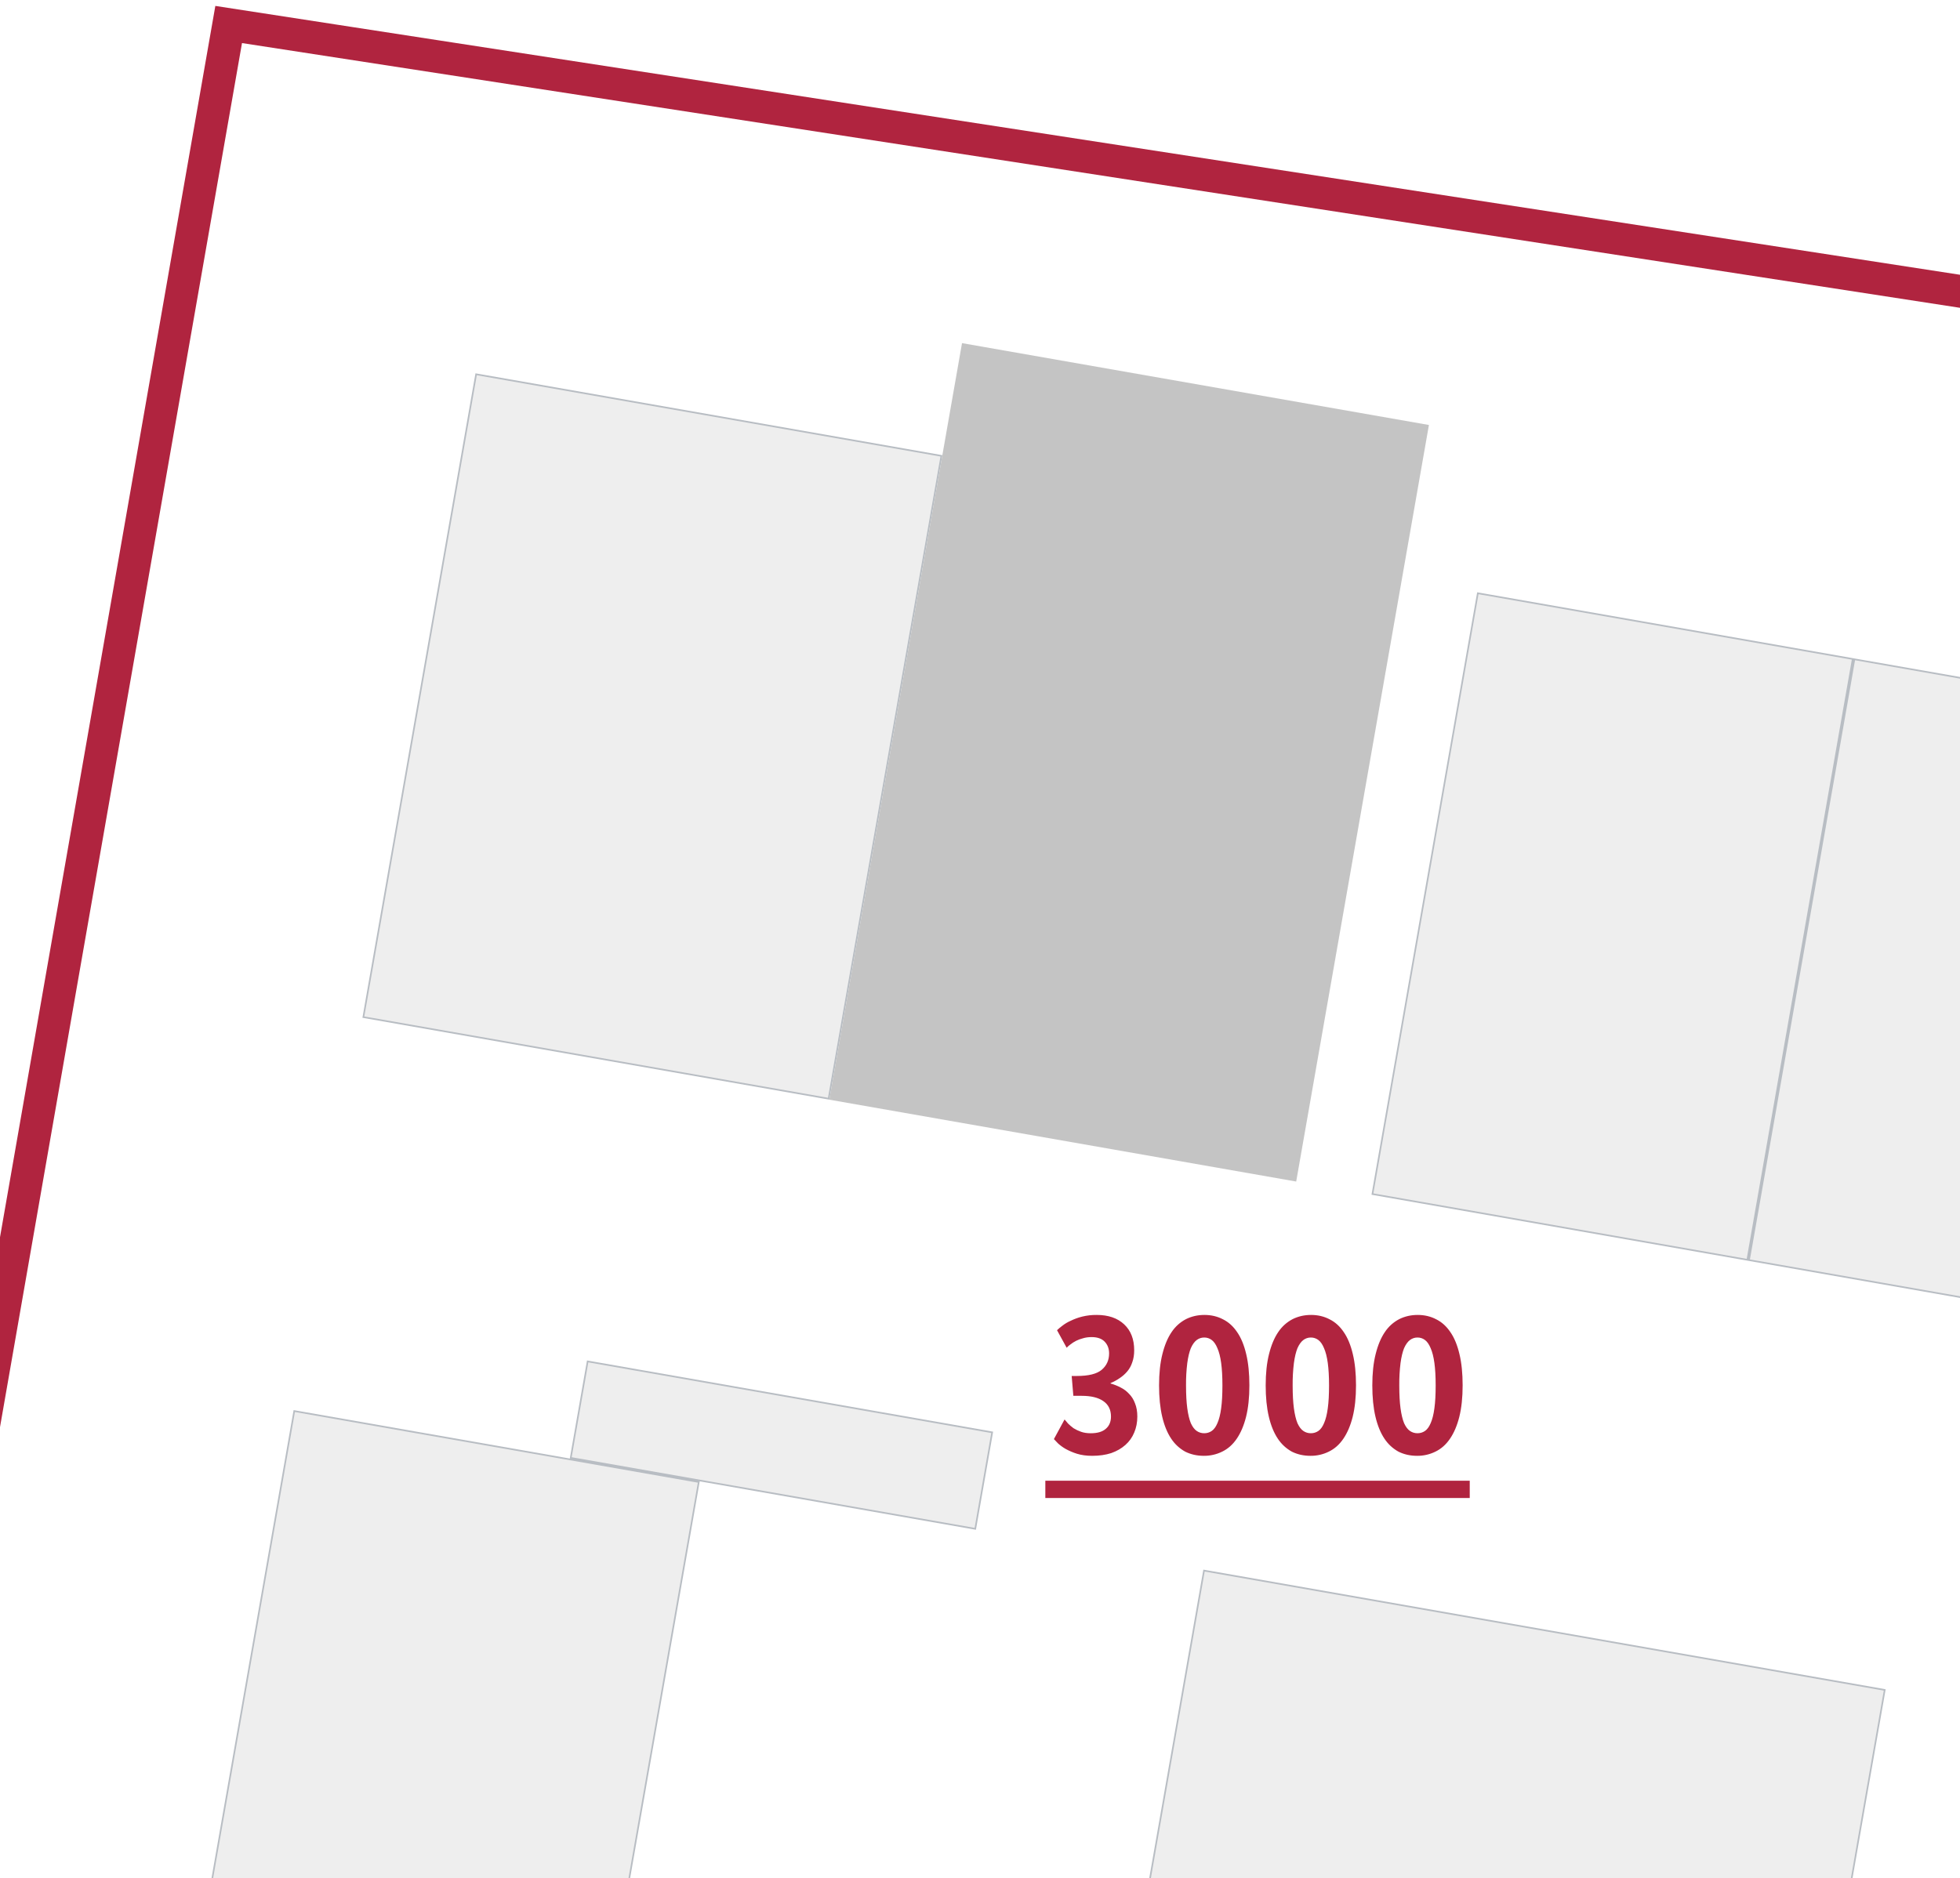
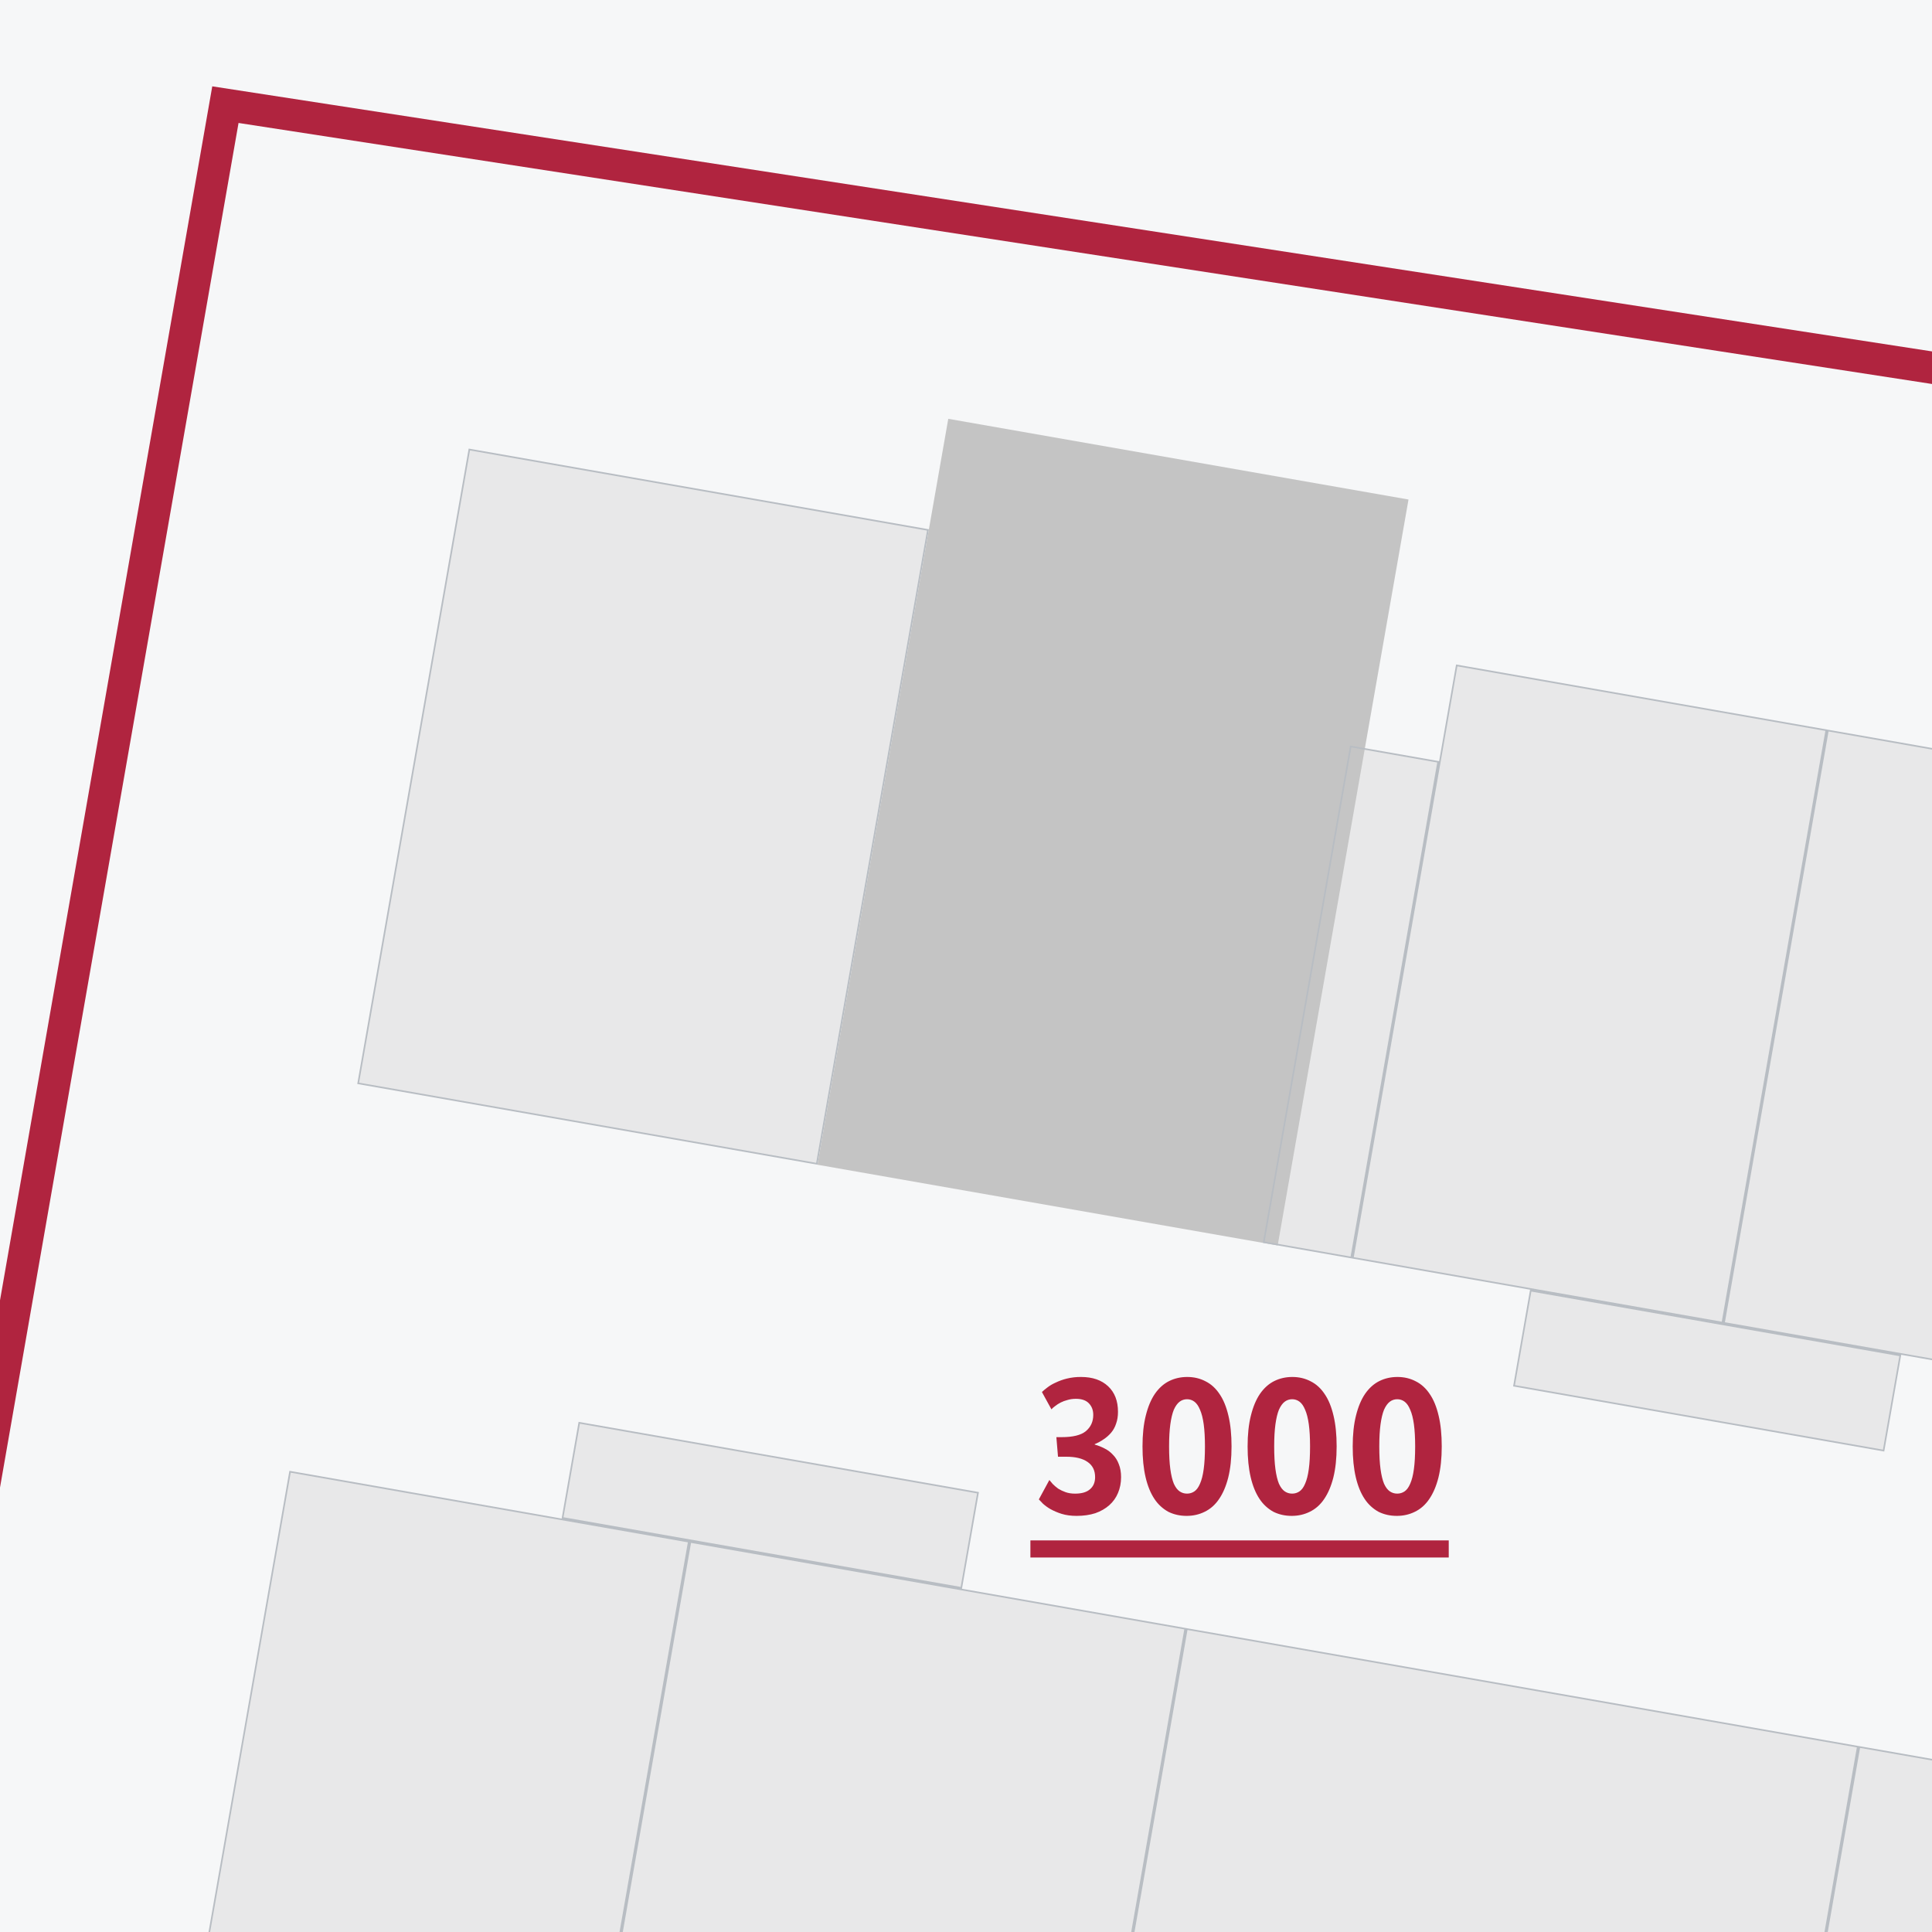
- <svg xmlns="http://www.w3.org/2000/svg" width="120" height="115" viewBox="0 0 120 115" fill="none">
-   <path d="M69.44 82.69c0 .273-.038.516-.115.73-.069.212-.17.4-.307.562a2.14 2.14 0 0 1-.461.41c-.17.12-.359.222-.563.307v.026c.213.06.418.14.614.243.205.102.38.235.525.397.153.153.273.345.358.576.094.23.141.499.141.806 0 .359-.064.687-.192.986a2.05 2.05 0 0 1-.538.755c-.239.213-.529.38-.87.5-.341.11-.73.166-1.165.166-.35 0-.661-.043-.934-.128a3.741 3.741 0 0 1-.691-.295 2.69 2.69 0 0 1-.461-.333 5.698 5.698 0 0 1-.256-.268l.653-1.204c.06.069.132.154.217.256.094.094.205.188.333.282.137.085.29.158.46.218.171.06.368.09.59.09.41 0 .716-.09.921-.27.213-.179.32-.43.32-.755 0-.418-.158-.734-.473-.947-.308-.213-.747-.32-1.319-.32h-.512l-.102-1.216h.32c.708 0 1.211-.124 1.51-.371.307-.256.461-.593.461-1.011 0-.29-.09-.53-.269-.717-.179-.188-.448-.282-.806-.282-.197 0-.376.026-.538.077a2.01 2.01 0 0 0-.768.384 1.28 1.28 0 0 0-.217.192l-.59-1.075a3.17 3.17 0 0 1 .32-.269 2.39 2.39 0 0 1 .513-.307 3.57 3.57 0 0 1 .704-.256 3.59 3.59 0 0 1 .896-.103c.708 0 1.267.192 1.677.576.41.384.614.913.614 1.588Zm7.053 2.15c0 .742-.069 1.387-.205 1.933-.136.537-.328.985-.576 1.344-.239.35-.533.61-.883.78a2.48 2.48 0 0 1-1.127.257c-.418 0-.797-.086-1.139-.256a2.44 2.44 0 0 1-.857-.794c-.24-.358-.423-.806-.55-1.344-.129-.546-.193-1.186-.193-1.92 0-.742.069-1.382.205-1.92.136-.546.324-.994.563-1.344a2.37 2.37 0 0 1 .883-.794c.342-.17.717-.256 1.127-.256.418 0 .798.09 1.139.27.341.17.632.434.87.793.24.35.423.798.55 1.344.129.537.193 1.173.193 1.907Zm-1.651 0c0-.538-.026-.994-.077-1.37-.051-.375-.128-.678-.23-.908-.094-.23-.21-.397-.346-.5a.749.749 0 0 0-.461-.153.749.749 0 0 0-.46.153c-.137.103-.257.27-.36.5-.093.23-.166.533-.217.908a10.39 10.39 0 0 0-.077 1.37c0 .563.026 1.032.077 1.408.051.376.124.678.218.909.102.222.222.38.358.473.137.094.29.141.461.141.17 0 .324-.047.46-.14.137-.094.252-.252.346-.474.103-.23.18-.533.23-.909.052-.376.078-.845.078-1.408Zm8.179 0c0 .742-.069 1.387-.205 1.933-.136.537-.329.985-.576 1.344-.239.35-.533.61-.883.78a2.48 2.48 0 0 1-1.127.257c-.418 0-.797-.086-1.139-.256a2.44 2.44 0 0 1-.857-.794c-.24-.358-.423-.806-.55-1.344-.129-.546-.193-1.186-.193-1.92 0-.742.069-1.382.205-1.92.136-.546.324-.994.563-1.344a2.37 2.37 0 0 1 .883-.794c.342-.17.717-.256 1.127-.256.418 0 .798.09 1.139.27.341.17.632.434.87.793.24.35.423.798.55 1.344.129.537.193 1.173.193 1.907Zm-1.651 0c0-.538-.026-.994-.077-1.37-.051-.375-.128-.678-.23-.908-.094-.23-.21-.397-.346-.5a.749.749 0 0 0-.461-.153.749.749 0 0 0-.46.153c-.137.103-.257.27-.36.5-.093.23-.166.533-.217.908a10.39 10.39 0 0 0-.077 1.37c0 .563.026 1.032.077 1.408.051.376.124.678.218.909.102.222.222.38.358.473.137.094.29.141.461.141.17 0 .324-.047.46-.14.137-.094.253-.252.346-.474.103-.23.18-.533.23-.909.052-.376.078-.845.078-1.408Zm8.179 0c0 .742-.069 1.387-.205 1.933-.136.537-.328.985-.576 1.344-.239.35-.533.61-.883.78a2.483 2.483 0 0 1-1.127.257c-.418 0-.797-.086-1.139-.256a2.44 2.44 0 0 1-.857-.794c-.24-.358-.423-.806-.55-1.344-.129-.546-.193-1.186-.193-1.92 0-.742.069-1.382.205-1.92.136-.546.324-.994.563-1.344a2.37 2.37 0 0 1 .883-.794c.342-.17.717-.256 1.127-.256.418 0 .798.09 1.139.27.341.17.631.434.87.793.24.35.423.798.55 1.344.129.537.193 1.173.193 1.907Zm-1.651 0c0-.538-.026-.994-.077-1.37-.051-.375-.128-.678-.23-.908-.094-.23-.21-.397-.346-.5a.749.749 0 0 0-.461-.153.749.749 0 0 0-.46.153c-.137.103-.257.27-.36.5-.093.23-.166.533-.217.908a10.39 10.39 0 0 0-.077 1.37c0 .563.026 1.032.077 1.408.051.376.124.678.218.909.102.222.222.38.358.473.137.094.29.141.461.141.17 0 .324-.047.46-.14.137-.094.252-.252.346-.474.103-.23.18-.533.23-.909.052-.376.078-.845.078-1.408ZM64 90.677h25.984v1.062H64v-1.062Z" fill="#B0243F" />
-   <path fill="#C4C4C4" fill-opacity=".3" stroke="#B8BDC3" stroke-width=".1" d="m29.151 22.92 28.487 4.996-6.904 39.368-28.487-4.996z" />
-   <path fill="#C4C4C4" d="m58.899 21.013 28.586 5.013-8.126 46.331-28.585-5.013z" />
-   <path fill="#C4C4C4" fill-opacity=".3" stroke="#B8BDC3" stroke-width=".1" d="m90.48 36.33 22.955 4.026-6.453 36.794-22.955-4.026zm23.053 4.044 38.63 6.775-6.454 36.794-38.629-6.775zM36.33 127.55l-24.767-4.343 6.453-36.795 24.767 4.344zm23.38-33.926L34.943 89.28l1.036-5.908 24.767 4.344zm49.228 46.661-41.676-7.309 6.453-36.794 41.676 7.309z" />
-   <path d="M-6.5 119C-6.5 118.6 14 1.5 14 1.5L147 22" stroke="#B0243F" stroke-width="2" />
+ <svg xmlns="http://www.w3.org/2000/svg" width="120" height="120" fill="none">
+   <path fill="#F6F7F8" d="M0 0h120v120H0z" />
+   <mask id="a" style="mask-type:alpha" maskUnits="userSpaceOnUse" x="0" y="0" width="120" height="120">
+     <path fill="#F6F7F8" d="M0 0h120v120H0z" />
+   </mask>
+   <g mask="url(#a)">
+     <path d="M69.44 87.69c0 .273-.038.516-.115.73-.069.212-.17.4-.307.562a2.14 2.14 0 0 1-.461.41c-.17.12-.359.222-.563.307v.026c.213.06.418.14.614.243.205.102.38.235.525.397.153.153.273.345.358.576.094.23.141.499.141.806 0 .359-.064.687-.192.986-.12.29-.299.542-.538.755-.239.213-.529.38-.87.5-.341.11-.73.166-1.165.166-.35 0-.661-.043-.934-.128a3.741 3.741 0 0 1-.691-.295 2.69 2.69 0 0 1-.461-.333c-.12-.12-.205-.209-.256-.268l.653-1.204c.06.069.132.154.217.256.094.094.205.188.333.282.137.085.29.158.46.218.171.06.368.09.59.09.41 0 .716-.09.921-.27.213-.179.32-.43.32-.755 0-.418-.158-.734-.473-.947-.308-.213-.747-.32-1.319-.32h-.512l-.102-1.216h.32c.708 0 1.211-.124 1.51-.371.307-.256.461-.593.461-1.011 0-.29-.09-.53-.269-.717-.179-.188-.448-.282-.806-.282-.197 0-.376.026-.538.077a2.01 2.01 0 0 0-.768.384 1.28 1.28 0 0 0-.217.192l-.59-1.075c.078-.077.184-.167.32-.269a2.39 2.39 0 0 1 .513-.307 3.57 3.57 0 0 1 .704-.256 3.59 3.59 0 0 1 .896-.103c.708 0 1.267.192 1.677.576.41.384.614.913.614 1.588Zm7.053 2.15c0 .742-.069 1.387-.205 1.933-.136.537-.328.985-.576 1.344-.239.35-.533.61-.883.78-.341.171-.717.257-1.127.257-.418 0-.797-.086-1.139-.256a2.44 2.44 0 0 1-.857-.794c-.24-.358-.423-.806-.55-1.344-.129-.546-.193-1.186-.193-1.92 0-.742.069-1.382.205-1.92.136-.546.324-.994.563-1.344.248-.358.542-.623.883-.794.342-.17.717-.256 1.127-.256.418 0 .798.09 1.139.27.341.17.632.434.87.793.24.35.423.798.55 1.344.129.537.193 1.173.193 1.907Zm-1.651 0c0-.538-.026-.994-.077-1.37-.051-.375-.128-.678-.23-.908-.094-.23-.21-.397-.346-.5a.749.749 0 0 0-.461-.153.749.749 0 0 0-.46.153c-.137.103-.257.27-.36.5-.093.23-.166.533-.217.908-.051.376-.077.832-.077 1.37 0 .563.026 1.032.077 1.408.051.376.124.678.218.909.102.222.222.38.358.473.137.094.29.141.461.141.17 0 .324-.047.46-.14.137-.094.252-.252.346-.474.103-.23.18-.533.23-.909.052-.376.078-.845.078-1.408Zm8.179 0c0 .742-.069 1.387-.205 1.933-.136.537-.329.985-.576 1.344-.239.35-.533.61-.883.78-.341.171-.717.257-1.127.257-.418 0-.797-.086-1.139-.256a2.44 2.44 0 0 1-.857-.794c-.24-.358-.423-.806-.55-1.344-.129-.546-.193-1.186-.193-1.92 0-.742.069-1.382.205-1.92.136-.546.324-.994.563-1.344.248-.358.542-.623.883-.794.342-.17.717-.256 1.127-.256.418 0 .798.09 1.139.27.341.17.632.434.87.793.24.35.423.798.55 1.344.129.537.193 1.173.193 1.907Zm-1.651 0c0-.538-.026-.994-.077-1.37-.051-.375-.128-.678-.23-.908-.094-.23-.21-.397-.346-.5a.749.749 0 0 0-.461-.153.749.749 0 0 0-.46.153c-.137.103-.257.27-.36.5-.093.23-.166.533-.217.908-.051.376-.077.832-.077 1.37 0 .563.026 1.032.077 1.408.051.376.124.678.218.909.102.222.222.38.358.473.137.094.29.141.461.141.17 0 .324-.047.46-.14.137-.094.253-.252.346-.474.103-.23.18-.533.23-.909.052-.376.078-.845.078-1.408Zm8.179 0c0 .742-.069 1.387-.205 1.933-.136.537-.328.985-.576 1.344-.239.35-.533.61-.883.78-.342.171-.717.257-1.127.257-.418 0-.797-.086-1.139-.256a2.44 2.44 0 0 1-.857-.794c-.24-.358-.423-.806-.55-1.344-.129-.546-.193-1.186-.193-1.92 0-.742.069-1.382.205-1.92.136-.546.324-.994.563-1.344.248-.358.542-.623.883-.794.342-.17.717-.256 1.127-.256.418 0 .798.09 1.139.27.341.17.631.434.87.793.24.35.423.798.55 1.344.129.537.193 1.173.193 1.907Zm-1.651 0c0-.538-.026-.994-.077-1.37-.051-.375-.128-.678-.23-.908-.094-.23-.21-.397-.346-.5a.749.749 0 0 0-.461-.153.749.749 0 0 0-.46.153c-.137.103-.257.27-.36.5-.093.23-.166.533-.217.908-.051.376-.077.832-.077 1.37 0 .563.026 1.032.077 1.408.051.376.124.678.218.909.102.222.222.38.358.473.137.094.29.141.461.141.17 0 .324-.047.46-.14.137-.094.252-.252.346-.474.103-.23.18-.533.23-.909.052-.376.078-.845.078-1.408ZM64 95.677h25.984v1.062H64v-1.062Z" fill="#B0243F" />
+     <path fill="#C4C4C4" fill-opacity=".3" stroke="#B8BDC3" stroke-width=".1" d="m29.151 27.92 28.487 4.996-6.904 39.368-28.487-4.996z" />
+     <path fill="#C4C4C4" d="m58.899 26.013 28.586 5.013-8.126 46.331-28.585-5.013z" />
+     <path fill="#C4C4C4" fill-opacity=".3" stroke="#B8BDC3" stroke-width=".1" d="m83.894 46.365 5.434.953-5.4 30.789-5.434-.953zM90.48 41.33l22.955 4.026-6.453 36.794-22.955-4.026zM95.075 80.164l22.955 4.026-1.037 5.908-22.954-4.026zM113.533 45.374l38.63 6.775-6.454 36.794-38.629-6.775zM66.712 140.532l-30.735-5.39 6.904-39.368 30.735 5.39zM133.804 149.645l-24.767-4.343 6.453-36.795 24.767 4.344zM36.33 132.55l-24.767-4.343 6.453-36.795 24.767 4.344zM59.709 98.624 34.942 94.28l1.036-5.908 24.767 4.344zM108.938 145.285l-41.676-7.309 6.453-36.794 41.676 7.309z" />
+     <path d="M-6.5 124C-6.5 123.6 14 6.5 14 6.5L147 27" stroke="#B0243F" stroke-width="2" />
+   </g>
</svg>
